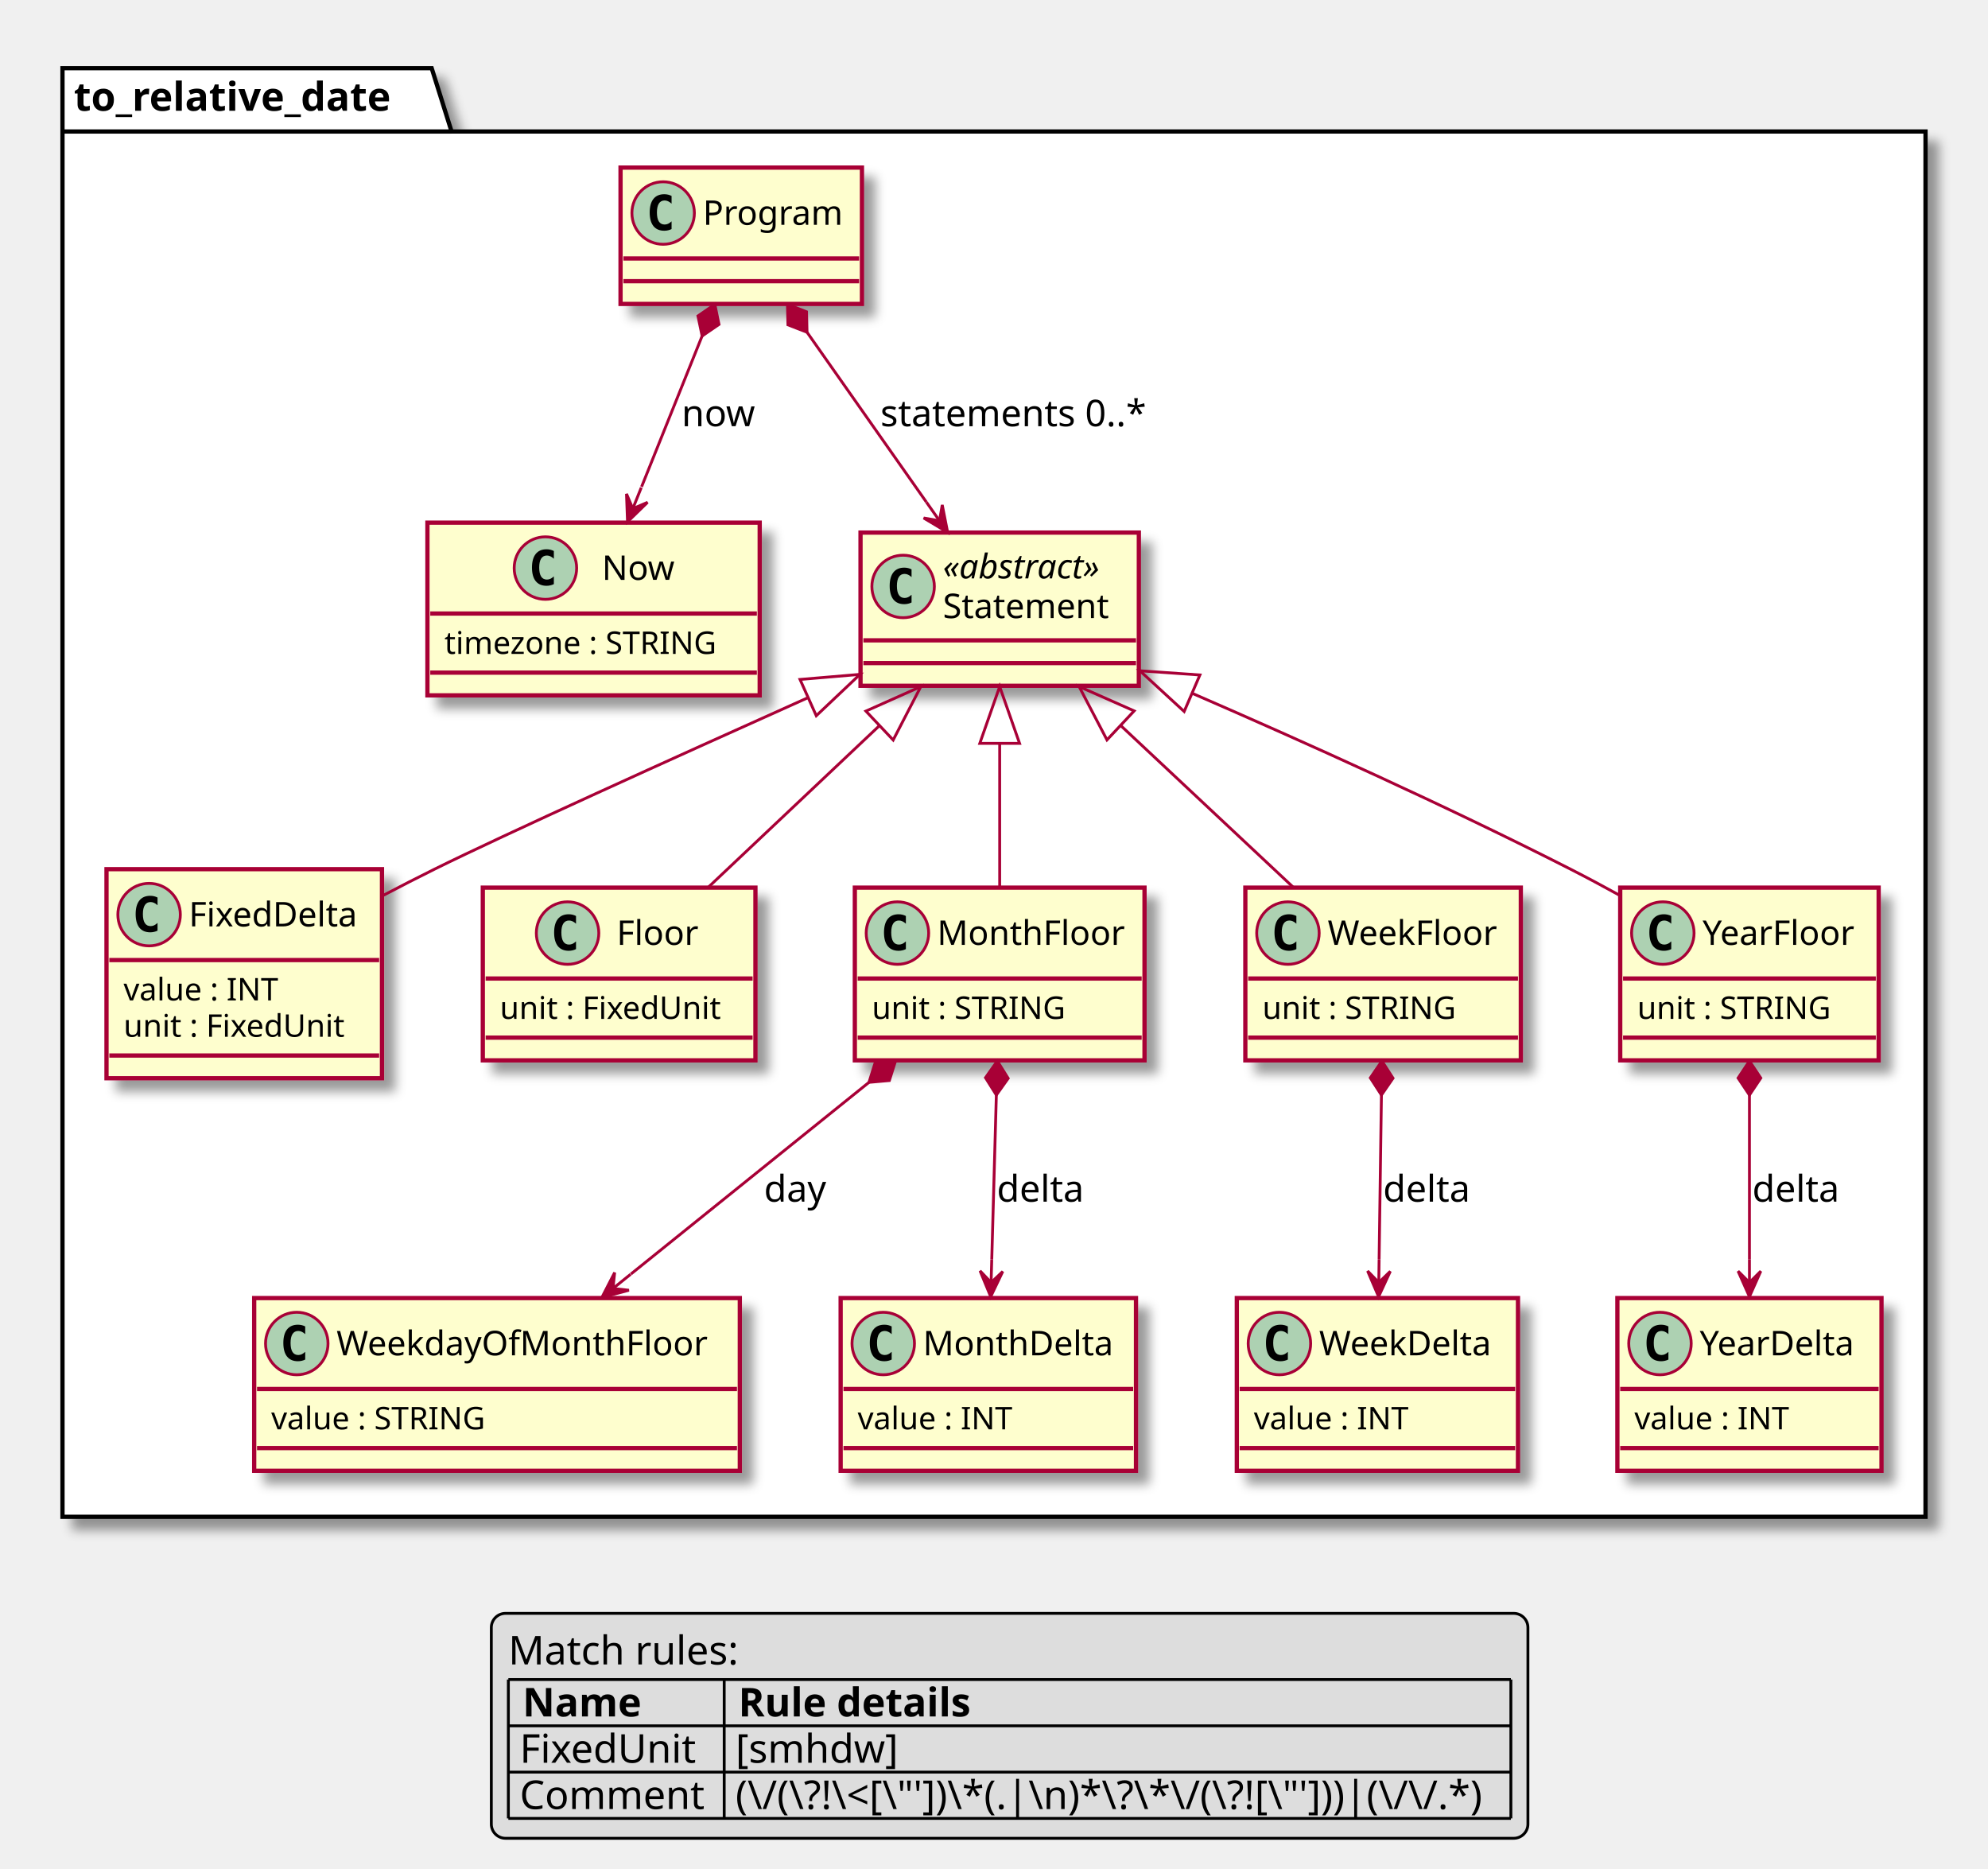
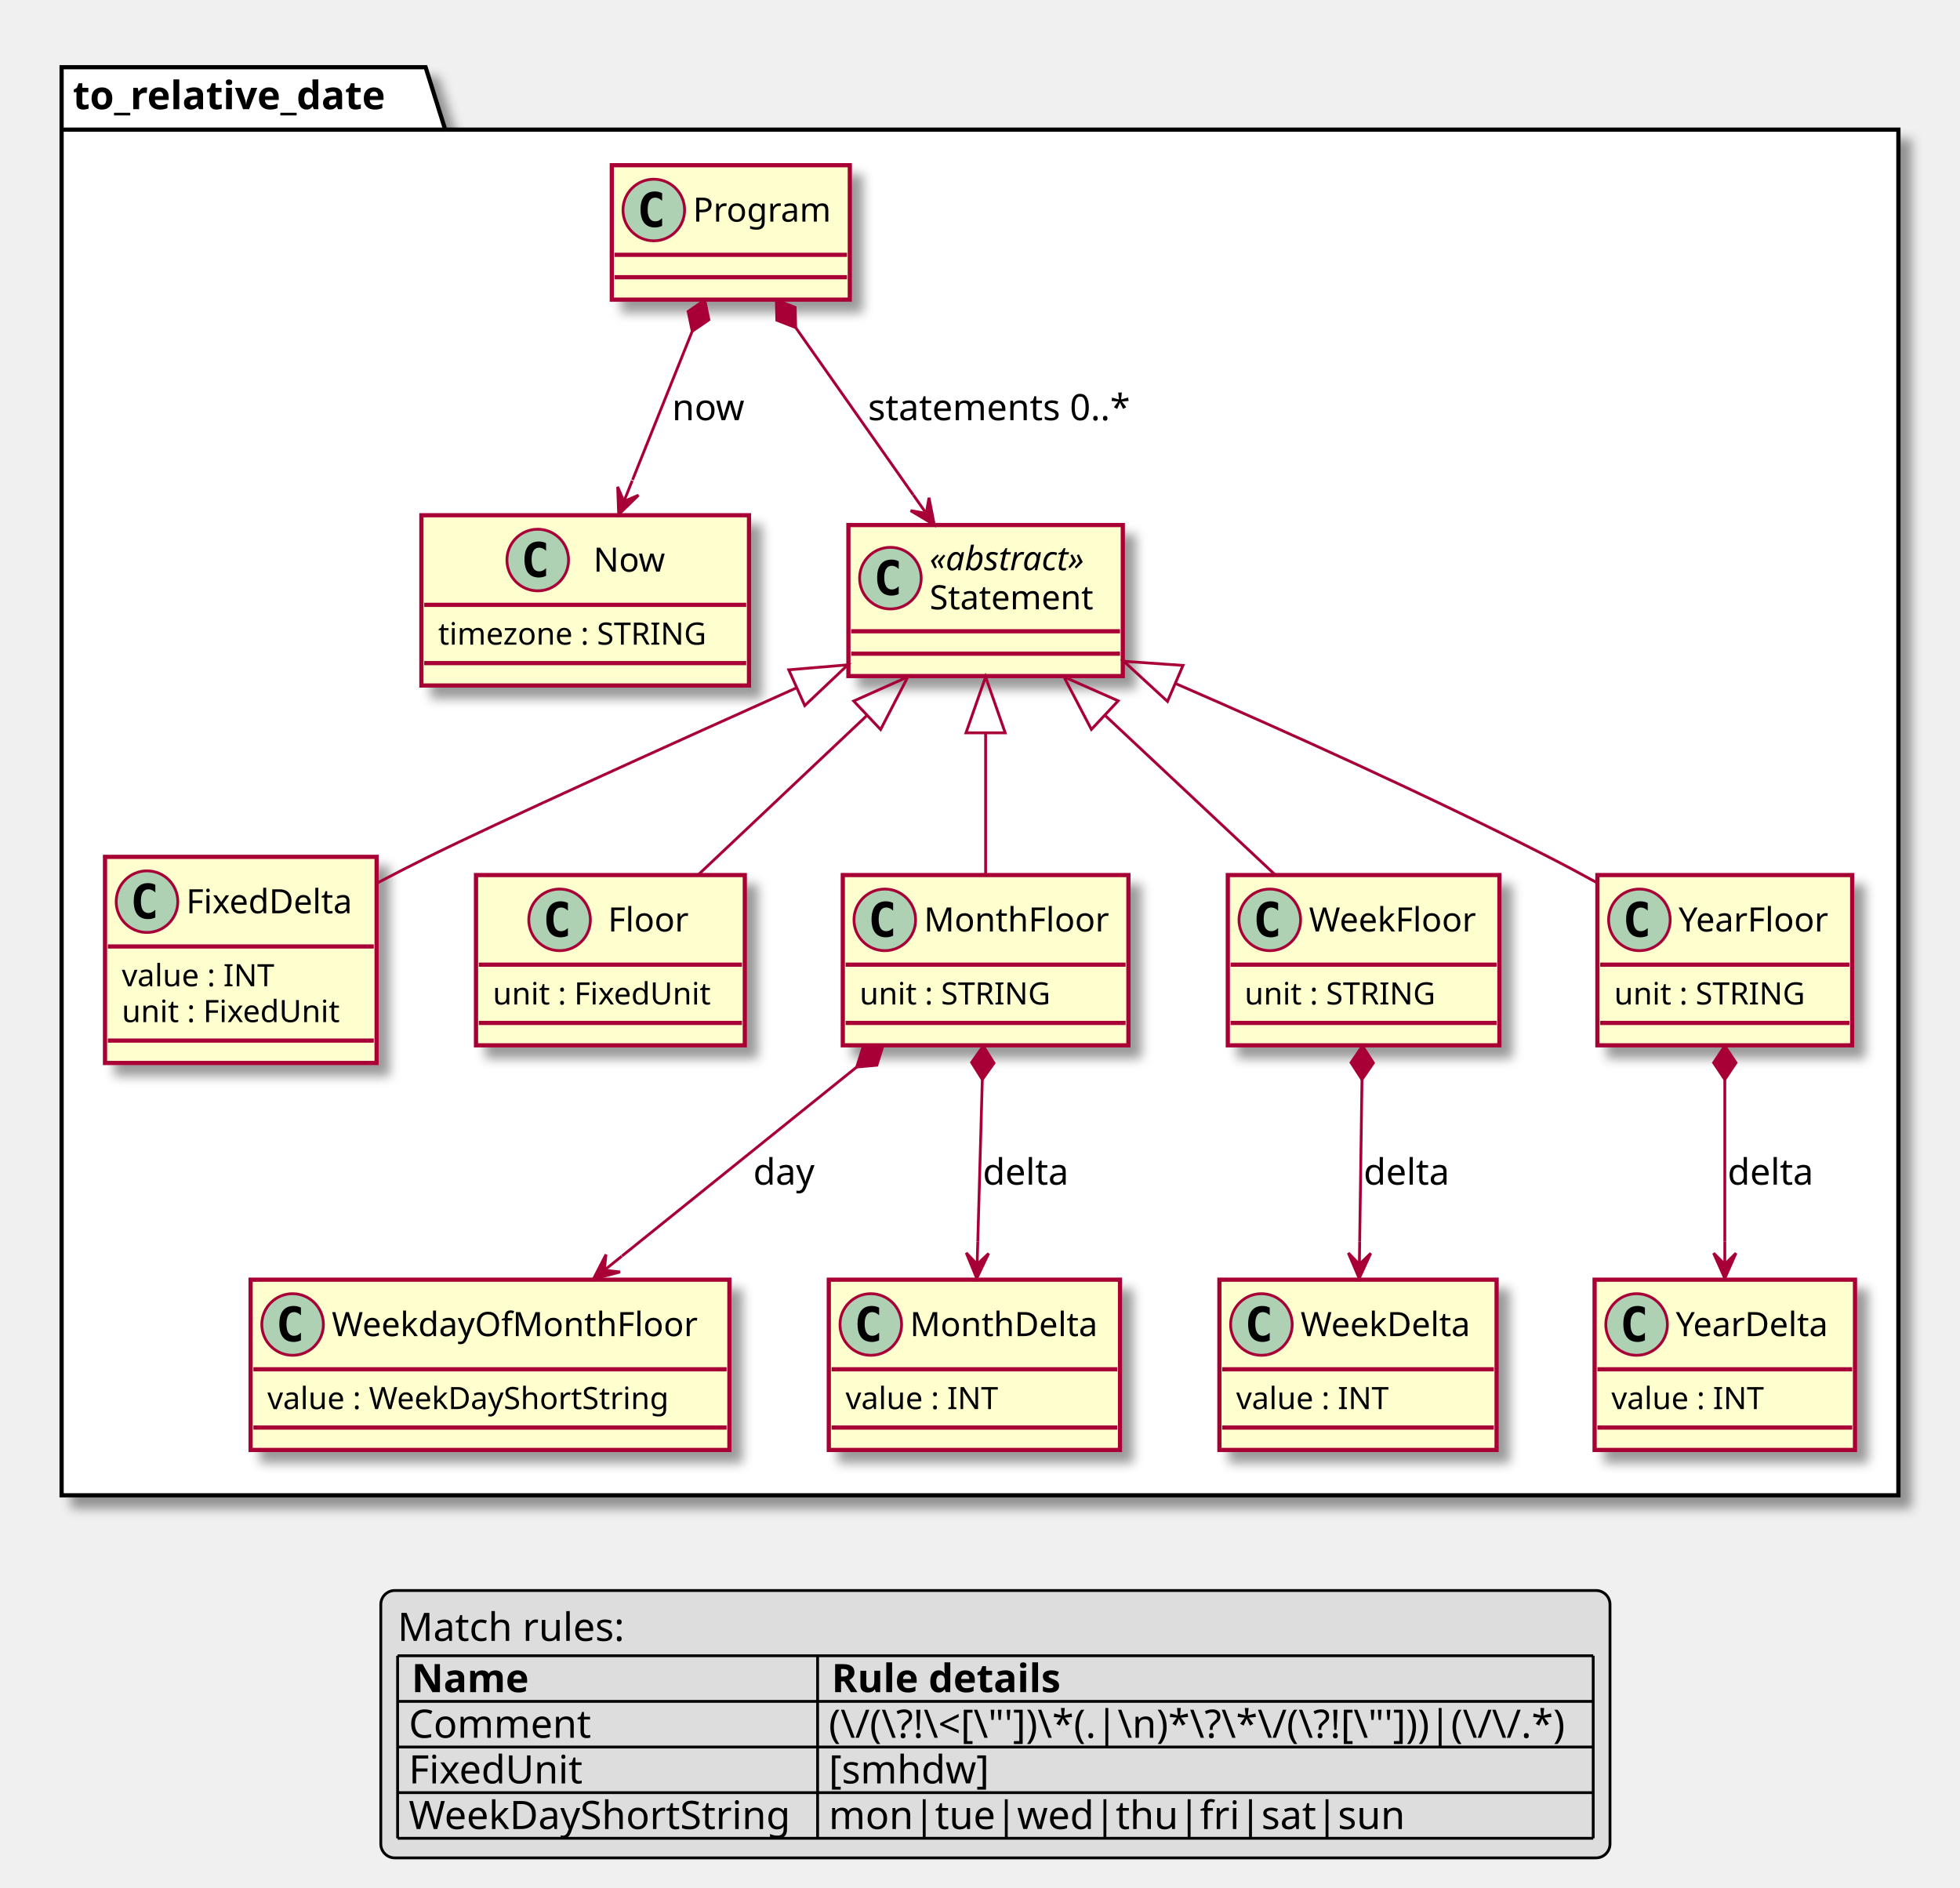
- <svg xmlns="http://www.w3.org/2000/svg" contentScriptType="application/ecmascript" contentStyleType="text/css" height="658px" preserveAspectRatio="none" style="width:700px;height:658px;" version="1.1" viewBox="0 0 700 658" width="700px" zoomAndPan="magnify">
+ <svg xmlns="http://www.w3.org/2000/svg" contentScriptType="application/ecmascript" contentStyleType="text/css" height="674px" preserveAspectRatio="none" style="width:700px;height:674px;" version="1.1" viewBox="0 0 700 674" width="700px" zoomAndPan="magnify">
  <defs>
-     <filter height="300%" id="fg5xxhzbd3tns" width="300%" x="-1" y="-1">
+     <filter height="300%" id="f4kjyq0b2dpdm" width="300%" x="-1" y="-1">
      <feGaussianBlur result="blurOut" stdDeviation="2.0" />
      <feColorMatrix in="blurOut" result="blurOut2" type="matrix" values="0 0 0 0 0 0 0 0 0 0 0 0 0 0 0 0 0 0 .4 0" />
      <feOffset dx="4.0" dy="4.0" in="blurOut2" result="blurOut3" />
      <feBlend in="SourceGraphic" in2="blurOut3" mode="normal" />
    </filter>
  </defs>
  <g>
-     <polygon fill="#FFFFFF" filter="url(#fg5xxhzbd3tns)" points="22,24,152,24,159,46.297,678,46.297,678,534,22,534,22,24" style="stroke: #000000; stroke-width: 1.5;" />
+     <polygon fill="#FFFFFF" filter="url(#f4kjyq0b2dpdm)" points="22,24,152,24,159,46.297,678,46.297,678,534,22,534,22,24" style="stroke: #000000; stroke-width: 1.5;" />
    <line style="stroke: #000000; stroke-width: 1.5;" x1="22" x2="159" y1="46.297" y2="46.297" />
    <text fill="#000000" font-family="sans-serif" font-size="14" font-weight="bold" lengthAdjust="spacingAndGlyphs" textLength="124" x="26" y="38.995">to_relative_date</text>
-     <rect fill="#FEFECE" filter="url(#fg5xxhzbd3tns)" height="48" id="to_relative_date.Program" style="stroke: #A80036; stroke-width: 1.5;" width="85" x="218.5" y="59" />
+     <rect fill="#FEFECE" filter="url(#f4kjyq0b2dpdm)" height="48" id="to_relative_date.Program" style="stroke: #A80036; stroke-width: 1.5;" width="85" x="218.5" y="59" />
    <ellipse cx="233.5" cy="75" fill="#ADD1B2" rx="11" ry="11" style="stroke: #A80036; stroke-width: 1.0;" />
    <path d="M236.469,80.641 Q235.891,80.938 235.25,81.078 Q234.609,81.234 233.906,81.234 Q231.406,81.234 230.078,79.594 Q228.766,77.938 228.766,74.812 Q228.766,71.688 230.078,70.031 Q231.406,68.375 233.906,68.375 Q234.609,68.375 235.25,68.531 Q235.906,68.688 236.469,68.984 L236.469,71.703 Q235.844,71.125 235.25,70.859 Q234.656,70.578 234.031,70.578 Q232.688,70.578 232,71.656 Q231.312,72.719 231.312,74.812 Q231.312,76.906 232,77.984 Q232.688,79.047 234.031,79.047 Q234.656,79.047 235.25,78.781 Q235.844,78.5 236.469,77.922 L236.469,80.641 Z " />
    <text fill="#000000" font-family="sans-serif" font-size="12" lengthAdjust="spacingAndGlyphs" textLength="53" x="247.5" y="79.154">Program</text>
    <line style="stroke: #A80036; stroke-width: 1.5;" x1="219.5" x2="302.5" y1="91" y2="91" />
    <line style="stroke: #A80036; stroke-width: 1.5;" x1="219.5" x2="302.5" y1="99" y2="99" />
-     <rect fill="#FEFECE" filter="url(#fg5xxhzbd3tns)" height="60.805" id="to_relative_date.Now" style="stroke: #A80036; stroke-width: 1.5;" width="117" x="150.5" y="184" />
+     <rect fill="#FEFECE" filter="url(#f4kjyq0b2dpdm)" height="60.805" id="to_relative_date.Now" style="stroke: #A80036; stroke-width: 1.5;" width="117" x="150.5" y="184" />
    <ellipse cx="192.05" cy="200" fill="#ADD1B2" rx="11" ry="11" style="stroke: #A80036; stroke-width: 1.0;" />
    <path d="M195.019,205.641 Q194.441,205.938 193.8,206.078 Q193.159,206.234 192.456,206.234 Q189.956,206.234 188.628,204.594 Q187.316,202.938 187.316,199.812 Q187.316,196.688 188.628,195.031 Q189.956,193.375 192.456,193.375 Q193.159,193.375 193.8,193.531 Q194.456,193.688 195.019,193.984 L195.019,196.703 Q194.394,196.125 193.8,195.859 Q193.206,195.578 192.581,195.578 Q191.238,195.578 190.55,196.656 Q189.863,197.719 189.863,199.812 Q189.863,201.906 190.55,202.984 Q191.238,204.047 192.581,204.047 Q193.206,204.047 193.8,203.781 Q194.394,203.5 195.019,202.922 L195.019,205.641 Z " />
    <text fill="#000000" font-family="sans-serif" font-size="12" lengthAdjust="spacingAndGlyphs" textLength="26" x="211.95" y="204.154">Now</text>
    <line style="stroke: #A80036; stroke-width: 1.5;" x1="151.5" x2="266.5" y1="216" y2="216" />
    <text fill="#000000" font-family="sans-serif" font-size="11" lengthAdjust="spacingAndGlyphs" textLength="105" x="156.5" y="230.21">timezone : STRING</text>
    <line style="stroke: #A80036; stroke-width: 1.5;" x1="151.5" x2="266.5" y1="236.805" y2="236.805" />
-     <rect fill="#FEFECE" filter="url(#fg5xxhzbd3tns)" height="53.938" id="to_relative_date.Statement" style="stroke: #A80036; stroke-width: 1.5;" width="98" x="303" y="187.5" />
+     <rect fill="#FEFECE" filter="url(#f4kjyq0b2dpdm)" height="53.938" id="to_relative_date.Statement" style="stroke: #A80036; stroke-width: 1.5;" width="98" x="303" y="187.5" />
    <ellipse cx="318" cy="206.469" fill="#ADD1B2" rx="11" ry="11" style="stroke: #A80036; stroke-width: 1.0;" />
    <path d="M320.969,212.109 Q320.391,212.406 319.75,212.547 Q319.109,212.703 318.406,212.703 Q315.906,212.703 314.578,211.062 Q313.266,209.406 313.266,206.281 Q313.266,203.156 314.578,201.5 Q315.906,199.844 318.406,199.844 Q319.109,199.844 319.75,200 Q320.406,200.156 320.969,200.453 L320.969,203.172 Q320.344,202.594 319.75,202.328 Q319.156,202.047 318.531,202.047 Q317.188,202.047 316.5,203.125 Q315.812,204.188 315.812,206.281 Q315.812,208.375 316.5,209.453 Q317.188,210.516 318.531,210.516 Q319.156,210.516 319.75,210.25 Q320.344,209.969 320.969,209.391 L320.969,212.109 Z " />
    <text fill="#000000" font-family="sans-serif" font-size="12" font-style="italic" lengthAdjust="spacingAndGlyphs" textLength="66" x="332" y="203.639">«abstract»</text>
    <text fill="#000000" font-family="sans-serif" font-size="12" lengthAdjust="spacingAndGlyphs" textLength="66" x="332" y="217.607">Statement</text>
    <line style="stroke: #A80036; stroke-width: 1.5;" x1="304" x2="400" y1="225.438" y2="225.438" />
    <line style="stroke: #A80036; stroke-width: 1.5;" x1="304" x2="400" y1="233.438" y2="233.438" />
-     <rect fill="#FEFECE" filter="url(#fg5xxhzbd3tns)" height="73.609" id="to_relative_date.FixedDelta" style="stroke: #A80036; stroke-width: 1.5;" width="97" x="37.5" y="306" />
+     <rect fill="#FEFECE" filter="url(#f4kjyq0b2dpdm)" height="73.609" id="to_relative_date.FixedDelta" style="stroke: #A80036; stroke-width: 1.5;" width="97" x="37.5" y="306" />
    <ellipse cx="52.5" cy="322" fill="#ADD1B2" rx="11" ry="11" style="stroke: #A80036; stroke-width: 1.0;" />
    <path d="M55.469,327.641 Q54.891,327.938 54.25,328.078 Q53.609,328.234 52.906,328.234 Q50.406,328.234 49.078,326.594 Q47.766,324.938 47.766,321.812 Q47.766,318.688 49.078,317.031 Q50.406,315.375 52.906,315.375 Q53.609,315.375 54.25,315.531 Q54.906,315.688 55.469,315.984 L55.469,318.703 Q54.844,318.125 54.25,317.859 Q53.656,317.578 53.031,317.578 Q51.688,317.578 51,318.656 Q50.312,319.719 50.312,321.812 Q50.312,323.906 51,324.984 Q51.688,326.047 53.031,326.047 Q53.656,326.047 54.25,325.781 Q54.844,325.5 55.469,324.922 L55.469,327.641 Z " />
    <text fill="#000000" font-family="sans-serif" font-size="12" lengthAdjust="spacingAndGlyphs" textLength="65" x="66.5" y="326.154">FixedDelta</text>
    <line style="stroke: #A80036; stroke-width: 1.5;" x1="38.5" x2="133.5" y1="338" y2="338" />
    <text fill="#000000" font-family="sans-serif" font-size="11" lengthAdjust="spacingAndGlyphs" textLength="60" x="43.5" y="352.21">value : INT</text>
    <text fill="#000000" font-family="sans-serif" font-size="11" lengthAdjust="spacingAndGlyphs" textLength="84" x="43.5" y="365.015">unit : FixedUnit</text>
    <line style="stroke: #A80036; stroke-width: 1.5;" x1="38.5" x2="133.5" y1="371.609" y2="371.609" />
-     <rect fill="#FEFECE" filter="url(#fg5xxhzbd3tns)" height="60.805" id="to_relative_date.Floor" style="stroke: #A80036; stroke-width: 1.5;" width="96" x="170" y="312.5" />
+     <rect fill="#FEFECE" filter="url(#f4kjyq0b2dpdm)" height="60.805" id="to_relative_date.Floor" style="stroke: #A80036; stroke-width: 1.5;" width="96" x="170" y="312.5" />
    <ellipse cx="199.85" cy="328.5" fill="#ADD1B2" rx="11" ry="11" style="stroke: #A80036; stroke-width: 1.0;" />
    <path d="M202.819,334.141 Q202.241,334.438 201.6,334.578 Q200.959,334.734 200.256,334.734 Q197.756,334.734 196.428,333.094 Q195.116,331.438 195.116,328.312 Q195.116,325.188 196.428,323.531 Q197.756,321.875 200.256,321.875 Q200.959,321.875 201.6,322.031 Q202.256,322.188 202.819,322.484 L202.819,325.203 Q202.194,324.625 201.6,324.359 Q201.006,324.078 200.381,324.078 Q199.037,324.078 198.35,325.156 Q197.662,326.219 197.662,328.312 Q197.662,330.406 198.35,331.484 Q199.037,332.547 200.381,332.547 Q201.006,332.547 201.6,332.281 Q202.194,332 202.819,331.422 L202.819,334.141 Z " />
    <text fill="#000000" font-family="sans-serif" font-size="12" lengthAdjust="spacingAndGlyphs" textLength="31" x="217.15" y="332.654">Floor</text>
    <line style="stroke: #A80036; stroke-width: 1.5;" x1="171" x2="265" y1="344.5" y2="344.5" />
    <text fill="#000000" font-family="sans-serif" font-size="11" lengthAdjust="spacingAndGlyphs" textLength="84" x="176" y="358.71">unit : FixedUnit</text>
    <line style="stroke: #A80036; stroke-width: 1.5;" x1="171" x2="265" y1="365.305" y2="365.305" />
-     <rect fill="#FEFECE" filter="url(#fg5xxhzbd3tns)" height="60.805" id="to_relative_date.WeekdayOfMonthFloor" style="stroke: #A80036; stroke-width: 1.5;" width="171" x="89.5" y="457" />
+     <rect fill="#FEFECE" filter="url(#f4kjyq0b2dpdm)" height="60.805" id="to_relative_date.WeekdayOfMonthFloor" style="stroke: #A80036; stroke-width: 1.5;" width="171" x="89.5" y="457" />
    <ellipse cx="104.5" cy="473" fill="#ADD1B2" rx="11" ry="11" style="stroke: #A80036; stroke-width: 1.0;" />
    <path d="M107.469,478.641 Q106.891,478.938 106.25,479.078 Q105.609,479.234 104.906,479.234 Q102.406,479.234 101.078,477.594 Q99.766,475.938 99.766,472.812 Q99.766,469.688 101.078,468.031 Q102.406,466.375 104.906,466.375 Q105.609,466.375 106.25,466.531 Q106.906,466.688 107.469,466.984 L107.469,469.703 Q106.844,469.125 106.25,468.859 Q105.656,468.578 105.031,468.578 Q103.688,468.578 103,469.656 Q102.312,470.719 102.312,472.812 Q102.312,474.906 103,475.984 Q103.688,477.047 105.031,477.047 Q105.656,477.047 106.25,476.781 Q106.844,476.5 107.469,475.922 L107.469,478.641 Z " />
    <text fill="#000000" font-family="sans-serif" font-size="12" lengthAdjust="spacingAndGlyphs" textLength="139" x="118.5" y="477.154">WeekdayOfMonthFloor</text>
    <line style="stroke: #A80036; stroke-width: 1.5;" x1="90.5" x2="259.5" y1="489" y2="489" />
-     <text fill="#000000" font-family="sans-serif" font-size="11" lengthAdjust="spacingAndGlyphs" textLength="84" x="95.5" y="503.21">value : STRING</text>
+     <text fill="#000000" font-family="sans-serif" font-size="11" lengthAdjust="spacingAndGlyphs" textLength="157" x="95.5" y="503.21">value : WeekDayShortString</text>
    <line style="stroke: #A80036; stroke-width: 1.5;" x1="90.5" x2="259.5" y1="509.805" y2="509.805" />
-     <rect fill="#FEFECE" filter="url(#fg5xxhzbd3tns)" height="60.805" id="to_relative_date.MonthDelta" style="stroke: #A80036; stroke-width: 1.5;" width="104" x="296" y="457" />
+     <rect fill="#FEFECE" filter="url(#f4kjyq0b2dpdm)" height="60.805" id="to_relative_date.MonthDelta" style="stroke: #A80036; stroke-width: 1.5;" width="104" x="296" y="457" />
    <ellipse cx="311" cy="473" fill="#ADD1B2" rx="11" ry="11" style="stroke: #A80036; stroke-width: 1.0;" />
    <path d="M313.969,478.641 Q313.391,478.938 312.75,479.078 Q312.109,479.234 311.406,479.234 Q308.906,479.234 307.578,477.594 Q306.266,475.938 306.266,472.812 Q306.266,469.688 307.578,468.031 Q308.906,466.375 311.406,466.375 Q312.109,466.375 312.75,466.531 Q313.406,466.688 313.969,466.984 L313.969,469.703 Q313.344,469.125 312.75,468.859 Q312.156,468.578 311.531,468.578 Q310.188,468.578 309.5,469.656 Q308.812,470.719 308.812,472.812 Q308.812,474.906 309.5,475.984 Q310.188,477.047 311.531,477.047 Q312.156,477.047 312.75,476.781 Q313.344,476.5 313.969,475.922 L313.969,478.641 Z " />
    <text fill="#000000" font-family="sans-serif" font-size="12" lengthAdjust="spacingAndGlyphs" textLength="72" x="325" y="477.154">MonthDelta</text>
    <line style="stroke: #A80036; stroke-width: 1.5;" x1="297" x2="399" y1="489" y2="489" />
    <text fill="#000000" font-family="sans-serif" font-size="11" lengthAdjust="spacingAndGlyphs" textLength="60" x="302" y="503.21">value : INT</text>
    <line style="stroke: #A80036; stroke-width: 1.5;" x1="297" x2="399" y1="509.805" y2="509.805" />
-     <rect fill="#FEFECE" filter="url(#fg5xxhzbd3tns)" height="60.805" id="to_relative_date.MonthFloor" style="stroke: #A80036; stroke-width: 1.5;" width="102" x="301" y="312.5" />
+     <rect fill="#FEFECE" filter="url(#f4kjyq0b2dpdm)" height="60.805" id="to_relative_date.MonthFloor" style="stroke: #A80036; stroke-width: 1.5;" width="102" x="301" y="312.5" />
    <ellipse cx="316" cy="328.5" fill="#ADD1B2" rx="11" ry="11" style="stroke: #A80036; stroke-width: 1.0;" />
    <path d="M318.969,334.141 Q318.391,334.438 317.75,334.578 Q317.109,334.734 316.406,334.734 Q313.906,334.734 312.578,333.094 Q311.266,331.438 311.266,328.312 Q311.266,325.188 312.578,323.531 Q313.906,321.875 316.406,321.875 Q317.109,321.875 317.75,322.031 Q318.406,322.188 318.969,322.484 L318.969,325.203 Q318.344,324.625 317.75,324.359 Q317.156,324.078 316.531,324.078 Q315.188,324.078 314.5,325.156 Q313.812,326.219 313.812,328.312 Q313.812,330.406 314.5,331.484 Q315.188,332.547 316.531,332.547 Q317.156,332.547 317.75,332.281 Q318.344,332 318.969,331.422 L318.969,334.141 Z " />
    <text fill="#000000" font-family="sans-serif" font-size="12" lengthAdjust="spacingAndGlyphs" textLength="70" x="330" y="332.654">MonthFloor</text>
    <line style="stroke: #A80036; stroke-width: 1.5;" x1="302" x2="402" y1="344.5" y2="344.5" />
    <text fill="#000000" font-family="sans-serif" font-size="11" lengthAdjust="spacingAndGlyphs" textLength="75" x="307" y="358.71">unit : STRING</text>
    <line style="stroke: #A80036; stroke-width: 1.5;" x1="302" x2="402" y1="365.305" y2="365.305" />
-     <rect fill="#FEFECE" filter="url(#fg5xxhzbd3tns)" height="60.805" id="to_relative_date.WeekDelta" style="stroke: #A80036; stroke-width: 1.5;" width="99" x="435.5" y="457" />
+     <rect fill="#FEFECE" filter="url(#f4kjyq0b2dpdm)" height="60.805" id="to_relative_date.WeekDelta" style="stroke: #A80036; stroke-width: 1.5;" width="99" x="435.5" y="457" />
    <ellipse cx="450.5" cy="473" fill="#ADD1B2" rx="11" ry="11" style="stroke: #A80036; stroke-width: 1.0;" />
    <path d="M453.469,478.641 Q452.891,478.938 452.25,479.078 Q451.609,479.234 450.906,479.234 Q448.406,479.234 447.078,477.594 Q445.766,475.938 445.766,472.812 Q445.766,469.688 447.078,468.031 Q448.406,466.375 450.906,466.375 Q451.609,466.375 452.25,466.531 Q452.906,466.688 453.469,466.984 L453.469,469.703 Q452.844,469.125 452.25,468.859 Q451.656,468.578 451.031,468.578 Q449.688,468.578 449,469.656 Q448.312,470.719 448.312,472.812 Q448.312,474.906 449,475.984 Q449.688,477.047 451.031,477.047 Q451.656,477.047 452.25,476.781 Q452.844,476.5 453.469,475.922 L453.469,478.641 Z " />
    <text fill="#000000" font-family="sans-serif" font-size="12" lengthAdjust="spacingAndGlyphs" textLength="67" x="464.5" y="477.154">WeekDelta</text>
    <line style="stroke: #A80036; stroke-width: 1.5;" x1="436.5" x2="533.5" y1="489" y2="489" />
    <text fill="#000000" font-family="sans-serif" font-size="11" lengthAdjust="spacingAndGlyphs" textLength="60" x="441.5" y="503.21">value : INT</text>
    <line style="stroke: #A80036; stroke-width: 1.5;" x1="436.5" x2="533.5" y1="509.805" y2="509.805" />
-     <rect fill="#FEFECE" filter="url(#fg5xxhzbd3tns)" height="60.805" id="to_relative_date.WeekFloor" style="stroke: #A80036; stroke-width: 1.5;" width="97" x="438.5" y="312.5" />
+     <rect fill="#FEFECE" filter="url(#f4kjyq0b2dpdm)" height="60.805" id="to_relative_date.WeekFloor" style="stroke: #A80036; stroke-width: 1.5;" width="97" x="438.5" y="312.5" />
    <ellipse cx="453.5" cy="328.5" fill="#ADD1B2" rx="11" ry="11" style="stroke: #A80036; stroke-width: 1.0;" />
    <path d="M456.469,334.141 Q455.891,334.438 455.25,334.578 Q454.609,334.734 453.906,334.734 Q451.406,334.734 450.078,333.094 Q448.766,331.438 448.766,328.312 Q448.766,325.188 450.078,323.531 Q451.406,321.875 453.906,321.875 Q454.609,321.875 455.25,322.031 Q455.906,322.188 456.469,322.484 L456.469,325.203 Q455.844,324.625 455.25,324.359 Q454.656,324.078 454.031,324.078 Q452.688,324.078 452,325.156 Q451.312,326.219 451.312,328.312 Q451.312,330.406 452,331.484 Q452.688,332.547 454.031,332.547 Q454.656,332.547 455.25,332.281 Q455.844,332 456.469,331.422 L456.469,334.141 Z " />
    <text fill="#000000" font-family="sans-serif" font-size="12" lengthAdjust="spacingAndGlyphs" textLength="65" x="467.5" y="332.654">WeekFloor</text>
    <line style="stroke: #A80036; stroke-width: 1.5;" x1="439.5" x2="534.5" y1="344.5" y2="344.5" />
    <text fill="#000000" font-family="sans-serif" font-size="11" lengthAdjust="spacingAndGlyphs" textLength="75" x="444.5" y="358.71">unit : STRING</text>
    <line style="stroke: #A80036; stroke-width: 1.5;" x1="439.5" x2="534.5" y1="365.305" y2="365.305" />
-     <rect fill="#FEFECE" filter="url(#fg5xxhzbd3tns)" height="60.805" id="to_relative_date.YearDelta" style="stroke: #A80036; stroke-width: 1.5;" width="93" x="569.5" y="457" />
+     <rect fill="#FEFECE" filter="url(#f4kjyq0b2dpdm)" height="60.805" id="to_relative_date.YearDelta" style="stroke: #A80036; stroke-width: 1.5;" width="93" x="569.5" y="457" />
    <ellipse cx="584.5" cy="473" fill="#ADD1B2" rx="11" ry="11" style="stroke: #A80036; stroke-width: 1.0;" />
    <path d="M587.469,478.641 Q586.891,478.938 586.25,479.078 Q585.609,479.234 584.906,479.234 Q582.406,479.234 581.078,477.594 Q579.766,475.938 579.766,472.812 Q579.766,469.688 581.078,468.031 Q582.406,466.375 584.906,466.375 Q585.609,466.375 586.25,466.531 Q586.906,466.688 587.469,466.984 L587.469,469.703 Q586.844,469.125 586.25,468.859 Q585.656,468.578 585.031,468.578 Q583.688,468.578 583,469.656 Q582.312,470.719 582.312,472.812 Q582.312,474.906 583,475.984 Q583.688,477.047 585.031,477.047 Q585.656,477.047 586.25,476.781 Q586.844,476.5 587.469,475.922 L587.469,478.641 Z " />
    <text fill="#000000" font-family="sans-serif" font-size="12" lengthAdjust="spacingAndGlyphs" textLength="61" x="598.5" y="477.154">YearDelta</text>
    <line style="stroke: #A80036; stroke-width: 1.5;" x1="570.5" x2="661.5" y1="489" y2="489" />
    <text fill="#000000" font-family="sans-serif" font-size="11" lengthAdjust="spacingAndGlyphs" textLength="60" x="575.5" y="503.21">value : INT</text>
    <line style="stroke: #A80036; stroke-width: 1.5;" x1="570.5" x2="661.5" y1="509.805" y2="509.805" />
-     <rect fill="#FEFECE" filter="url(#fg5xxhzbd3tns)" height="60.805" id="to_relative_date.YearFloor" style="stroke: #A80036; stroke-width: 1.5;" width="91" x="570.5" y="312.5" />
+     <rect fill="#FEFECE" filter="url(#f4kjyq0b2dpdm)" height="60.805" id="to_relative_date.YearFloor" style="stroke: #A80036; stroke-width: 1.5;" width="91" x="570.5" y="312.5" />
    <ellipse cx="585.5" cy="328.5" fill="#ADD1B2" rx="11" ry="11" style="stroke: #A80036; stroke-width: 1.0;" />
    <path d="M588.469,334.141 Q587.891,334.438 587.25,334.578 Q586.609,334.734 585.906,334.734 Q583.406,334.734 582.078,333.094 Q580.766,331.438 580.766,328.312 Q580.766,325.188 582.078,323.531 Q583.406,321.875 585.906,321.875 Q586.609,321.875 587.25,322.031 Q587.906,322.188 588.469,322.484 L588.469,325.203 Q587.844,324.625 587.25,324.359 Q586.656,324.078 586.031,324.078 Q584.688,324.078 584,325.156 Q583.312,326.219 583.312,328.312 Q583.312,330.406 584,331.484 Q584.688,332.547 586.031,332.547 Q586.656,332.547 587.25,332.281 Q587.844,332 588.469,331.422 L588.469,334.141 Z " />
    <text fill="#000000" font-family="sans-serif" font-size="12" lengthAdjust="spacingAndGlyphs" textLength="59" x="599.5" y="332.654">YearFloor</text>
    <line style="stroke: #A80036; stroke-width: 1.5;" x1="571.5" x2="660.5" y1="344.5" y2="344.5" />
    <text fill="#000000" font-family="sans-serif" font-size="11" lengthAdjust="spacingAndGlyphs" textLength="75" x="576.5" y="358.71">unit : STRING</text>
    <line style="stroke: #A80036; stroke-width: 1.5;" x1="571.5" x2="660.5" y1="365.305" y2="365.305" />
    <path d="M247.227,118.285 C247.227,118.285 232.67,154.55 225.91,171.38 " fill="none" id="to_relative_date.Program-to_relative_date.Now" style="stroke: #A80036; stroke-width: 1.0;" />
    <polygon fill="#A80036" points="220.96,183.71,228.023,176.846,222.822,179.07,220.599,173.868,220.96,183.71" style="stroke: #A80036; stroke-width: 1.0;" />
    <line style="stroke: #A80036; stroke-width: 1.0;" x1="222.822" x2="225.805" y1="179.07" y2="171.645" />
    <polygon fill="#A80036" points="251.7,107.15,245.752,111.227,247.227,118.285,253.175,114.209,251.7,107.15" style="stroke: #A80036; stroke-width: 1.0;" />
    <text fill="#000000" font-family="sans-serif" font-size="13" lengthAdjust="spacingAndGlyphs" textLength="25" x="240" y="150.067">now</text>
    <path d="M284.165,116.972 C284.165,116.972 313.18,158.26 326.18,176.76 " fill="none" id="to_relative_date.Program-to_relative_date.Statement" style="stroke: #A80036; stroke-width: 1.0;" />
    <polygon fill="#A80036" points="333.68,187.43,331.777,177.767,330.805,183.339,325.232,182.368,333.68,187.43" style="stroke: #A80036; stroke-width: 1.0;" />
    <line style="stroke: #A80036; stroke-width: 1.0;" x1="330.805" x2="326.21" y1="183.339" y2="176.795" />
    <polygon fill="#A80036" points="277.27,107.15,277.444,114.359,284.165,116.972,283.991,109.763,277.27,107.15" style="stroke: #A80036; stroke-width: 1.0;" />
    <text fill="#000000" font-family="sans-serif" font-size="13" lengthAdjust="spacingAndGlyphs" textLength="101" x="310" y="150.067">statements 0..*</text>
    <path d="M352,261.75 C352,278.62 352,297.23 352,312.28 " fill="none" id="to_relative_date.Statement&lt;-to_relative_date.MonthFloor" style="stroke: #A80036; stroke-width: 1.0;" />
    <polygon fill="none" points="345,261.71,352,241.71,359,261.71,345,261.71" style="stroke: #A80036; stroke-width: 1.0;" />
    <path d="M394.85,255.65 C414.44,274.01 437.26,295.39 455.28,312.28 " fill="none" id="to_relative_date.Statement&lt;-to_relative_date.WeekFloor" style="stroke: #A80036; stroke-width: 1.0;" />
    <polygon fill="none" points="389.78,260.49,379.97,241.71,399.35,250.28,389.78,260.49" style="stroke: #A80036; stroke-width: 1.0;" />
    <path d="M419.99,244.17 C459.29,261.23 509.43,283.81 553,306 C558.61,308.86 564.44,311.97 570.17,315.14 " fill="none" id="to_relative_date.Statement&lt;-to_relative_date.YearFloor" style="stroke: #A80036; stroke-width: 1.0;" />
    <polygon fill="none" points="416.96,250.49,401.36,236.15,422.5,237.63,416.96,250.49" style="stroke: #A80036; stroke-width: 1.0;" />
    <path d="M284.26,245.73 C236.68,267.08 177.34,293.94 153,306 C147.08,308.93 140.92,312.09 134.84,315.28 " fill="none" id="to_relative_date.Statement&lt;-to_relative_date.FixedDelta" style="stroke: #A80036; stroke-width: 1.0;" />
    <polygon fill="none" points="281.7,239.21,302.81,237.42,287.42,251.98,281.7,239.21" style="stroke: #A80036; stroke-width: 1.0;" />
    <path d="M309.47,255.65 C290.02,274.01 267.38,295.39 249.49,312.28 " fill="none" id="to_relative_date.Statement&lt;-to_relative_date.Floor" style="stroke: #A80036; stroke-width: 1.0;" />
    <polygon fill="none" points="304.89,250.35,324.24,241.71,314.5,260.53,304.89,250.35" style="stroke: #A80036; stroke-width: 1.0;" />
    <path d="M350.827,385.525 C350.827,385.525 349.71,425.52 349.21,443.46 " fill="none" id="to_relative_date.MonthFloor-to_relative_date.MonthDelta" style="stroke: #A80036; stroke-width: 1.0;" />
    <polygon fill="#A80036" points="348.84,456.52,353.086,447.633,348.978,451.522,345.089,447.413,348.84,456.52" style="stroke: #A80036; stroke-width: 1.0;" />
    <line style="stroke: #A80036; stroke-width: 1.0;" x1="348.978" x2="349.205" y1="451.522" y2="443.525" />
    <polygon fill="#A80036" points="351.17,373.53,347,379.413,350.827,385.525,354.997,379.642,351.17,373.53" style="stroke: #A80036; stroke-width: 1.0;" />
    <text fill="#000000" font-family="sans-serif" font-size="13" lengthAdjust="spacingAndGlyphs" textLength="32" x="351" y="423.067">delta</text>
    <path d="M305.978,381.049 C305.978,381.049 247.78,427.91 222.15,448.54 " fill="none" id="to_relative_date.MonthFloor-to_relative_date.WeekdayOfMonthFloor" style="stroke: #A80036; stroke-width: 1.0;" />
    <polygon fill="#A80036" points="211.93,456.77,221.448,454.24,215.824,453.634,216.43,448.01,211.93,456.77" style="stroke: #A80036; stroke-width: 1.0;" />
    <line style="stroke: #A80036; stroke-width: 1.0;" x1="215.824" x2="222.055" y1="453.634" y2="448.615" />
    <polygon fill="#A80036" points="315.33,373.53,308.147,374.172,305.978,381.049,313.16,380.407,315.33,373.53" style="stroke: #A80036; stroke-width: 1.0;" />
    <text fill="#000000" font-family="sans-serif" font-size="13" lengthAdjust="spacingAndGlyphs" textLength="23" x="269" y="423.067">day</text>
    <path d="M486.419,385.529 C486.419,385.529 485.86,425.52 485.6,443.46 " fill="none" id="to_relative_date.WeekFloor-to_relative_date.WeekDelta" style="stroke: #A80036; stroke-width: 1.0;" />
    <polygon fill="#A80036" points="485.42,456.52,489.548,447.578,485.491,451.521,481.549,447.464,485.42,456.52" style="stroke: #A80036; stroke-width: 1.0;" />
    <line style="stroke: #A80036; stroke-width: 1.0;" x1="485.491" x2="485.6" y1="451.521" y2="443.525" />
    <polygon fill="#A80036" points="486.59,373.53,482.505,379.472,486.419,385.529,490.504,379.587,486.59,373.53" style="stroke: #A80036; stroke-width: 1.0;" />
    <text fill="#000000" font-family="sans-serif" font-size="13" lengthAdjust="spacingAndGlyphs" textLength="32" x="487" y="423.067">delta</text>
    <path d="M616,385.53 C616,385.53 616,425.52 616,443.46 " fill="none" id="to_relative_date.YearFloor-to_relative_date.YearDelta" style="stroke: #A80036; stroke-width: 1.0;" />
    <polygon fill="#A80036" points="616,456.52,620,447.52,616,451.52,612,447.52,616,456.52" style="stroke: #A80036; stroke-width: 1.0;" />
    <line style="stroke: #A80036; stroke-width: 1.0;" x1="616" x2="616" y1="451.52" y2="443.52" />
    <polygon fill="#A80036" points="616,373.53,612,379.53,616,385.53,620,379.53,616,373.53" style="stroke: #A80036; stroke-width: 1.0;" />
    <text fill="#000000" font-family="sans-serif" font-size="13" lengthAdjust="spacingAndGlyphs" textLength="32" x="617" y="423.067">delta</text>
-     <rect fill="#DDDDDD" height="79.188" rx="5" ry="5" style="stroke: #000000; stroke-width: 1.0;" width="365" x="173" y="568" />
-     <text fill="#000000" font-family="sans-serif" font-size="14" lengthAdjust="spacingAndGlyphs" textLength="85" x="179" y="585.995">Match rules:</text>
-     <text fill="#000000" font-family="sans-serif" font-size="14" font-weight="bold" lengthAdjust="spacingAndGlyphs" textLength="44" x="184" y="604.292">Name</text>
-     <text fill="#000000" font-family="sans-serif" font-size="14" font-weight="bold" lengthAdjust="spacingAndGlyphs" textLength="91" x="260" y="604.292">Rule details</text>
-     <text fill="#000000" font-family="sans-serif" font-size="14" lengthAdjust="spacingAndGlyphs" textLength="63" x="183" y="620.589">FixedUnit</text>
-     <text fill="#000000" font-family="sans-serif" font-size="14" lengthAdjust="spacingAndGlyphs" textLength="60" x="259" y="620.589">[smhdw]</text>
-     <text fill="#000000" font-family="sans-serif" font-size="14" lengthAdjust="spacingAndGlyphs" textLength="68" x="183" y="636.886">Comment</text>
-     <text fill="#000000" font-family="sans-serif" font-size="14" lengthAdjust="spacingAndGlyphs" textLength="269" x="259" y="636.886">(\/(\?!\&lt;[\"'])\*(.|\n)*\?\*\/(\?![\"']))|(\/\/.*)</text>
-     <line style="stroke: #000000; stroke-width: 1.0;" x1="179" x2="532" y1="591.297" y2="591.297" />
-     <line style="stroke: #000000; stroke-width: 1.0;" x1="179" x2="532" y1="607.594" y2="607.594" />
-     <line style="stroke: #000000; stroke-width: 1.0;" x1="179" x2="532" y1="623.891" y2="623.891" />
-     <line style="stroke: #000000; stroke-width: 1.0;" x1="179" x2="532" y1="640.188" y2="640.188" />
-     <line style="stroke: #000000; stroke-width: 1.0;" x1="179" x2="179" y1="591.297" y2="640.188" />
-     <line style="stroke: #000000; stroke-width: 1.0;" x1="255" x2="255" y1="591.297" y2="640.188" />
-     <line style="stroke: #000000; stroke-width: 1.0;" x1="532" x2="532" y1="591.297" y2="640.188" />
+     <rect fill="#DDDDDD" height="95.484" rx="5" ry="5" style="stroke: #000000; stroke-width: 1.0;" width="439" x="136" y="568" />
+     <text fill="#000000" font-family="sans-serif" font-size="14" lengthAdjust="spacingAndGlyphs" textLength="85" x="142" y="585.995">Match rules:</text>
+     <text fill="#000000" font-family="sans-serif" font-size="14" font-weight="bold" lengthAdjust="spacingAndGlyphs" textLength="44" x="147" y="604.292">Name</text>
+     <text fill="#000000" font-family="sans-serif" font-size="14" font-weight="bold" lengthAdjust="spacingAndGlyphs" textLength="91" x="297" y="604.292">Rule details</text>
+     <text fill="#000000" font-family="sans-serif" font-size="14" lengthAdjust="spacingAndGlyphs" textLength="68" x="146" y="620.589">Comment</text>
+     <text fill="#000000" font-family="sans-serif" font-size="14" lengthAdjust="spacingAndGlyphs" textLength="269" x="296" y="620.589">(\/(\?!\&lt;[\"'])\*(.|\n)*\?\*\/(\?![\"']))|(\/\/.*)</text>
+     <text fill="#000000" font-family="sans-serif" font-size="14" lengthAdjust="spacingAndGlyphs" textLength="63" x="146" y="636.886">FixedUnit</text>
+     <text fill="#000000" font-family="sans-serif" font-size="14" lengthAdjust="spacingAndGlyphs" textLength="60" x="296" y="636.886">[smhdw]</text>
+     <text fill="#000000" font-family="sans-serif" font-size="14" lengthAdjust="spacingAndGlyphs" textLength="142" x="146" y="653.183">WeekDayShortString</text>
+     <text fill="#000000" font-family="sans-serif" font-size="14" lengthAdjust="spacingAndGlyphs" textLength="195" x="296" y="653.183">mon|tue|wed|thu|fri|sat|sun</text>
+     <line style="stroke: #000000; stroke-width: 1.0;" x1="142" x2="569" y1="591.297" y2="591.297" />
+     <line style="stroke: #000000; stroke-width: 1.0;" x1="142" x2="569" y1="607.594" y2="607.594" />
+     <line style="stroke: #000000; stroke-width: 1.0;" x1="142" x2="569" y1="623.891" y2="623.891" />
+     <line style="stroke: #000000; stroke-width: 1.0;" x1="142" x2="569" y1="640.188" y2="640.188" />
+     <line style="stroke: #000000; stroke-width: 1.0;" x1="142" x2="569" y1="656.484" y2="656.484" />
+     <line style="stroke: #000000; stroke-width: 1.0;" x1="142" x2="142" y1="591.297" y2="656.484" />
+     <line style="stroke: #000000; stroke-width: 1.0;" x1="292" x2="292" y1="591.297" y2="656.484" />
+     <line style="stroke: #000000; stroke-width: 1.0;" x1="569" x2="569" y1="591.297" y2="656.484" />
  </g>
</svg>
